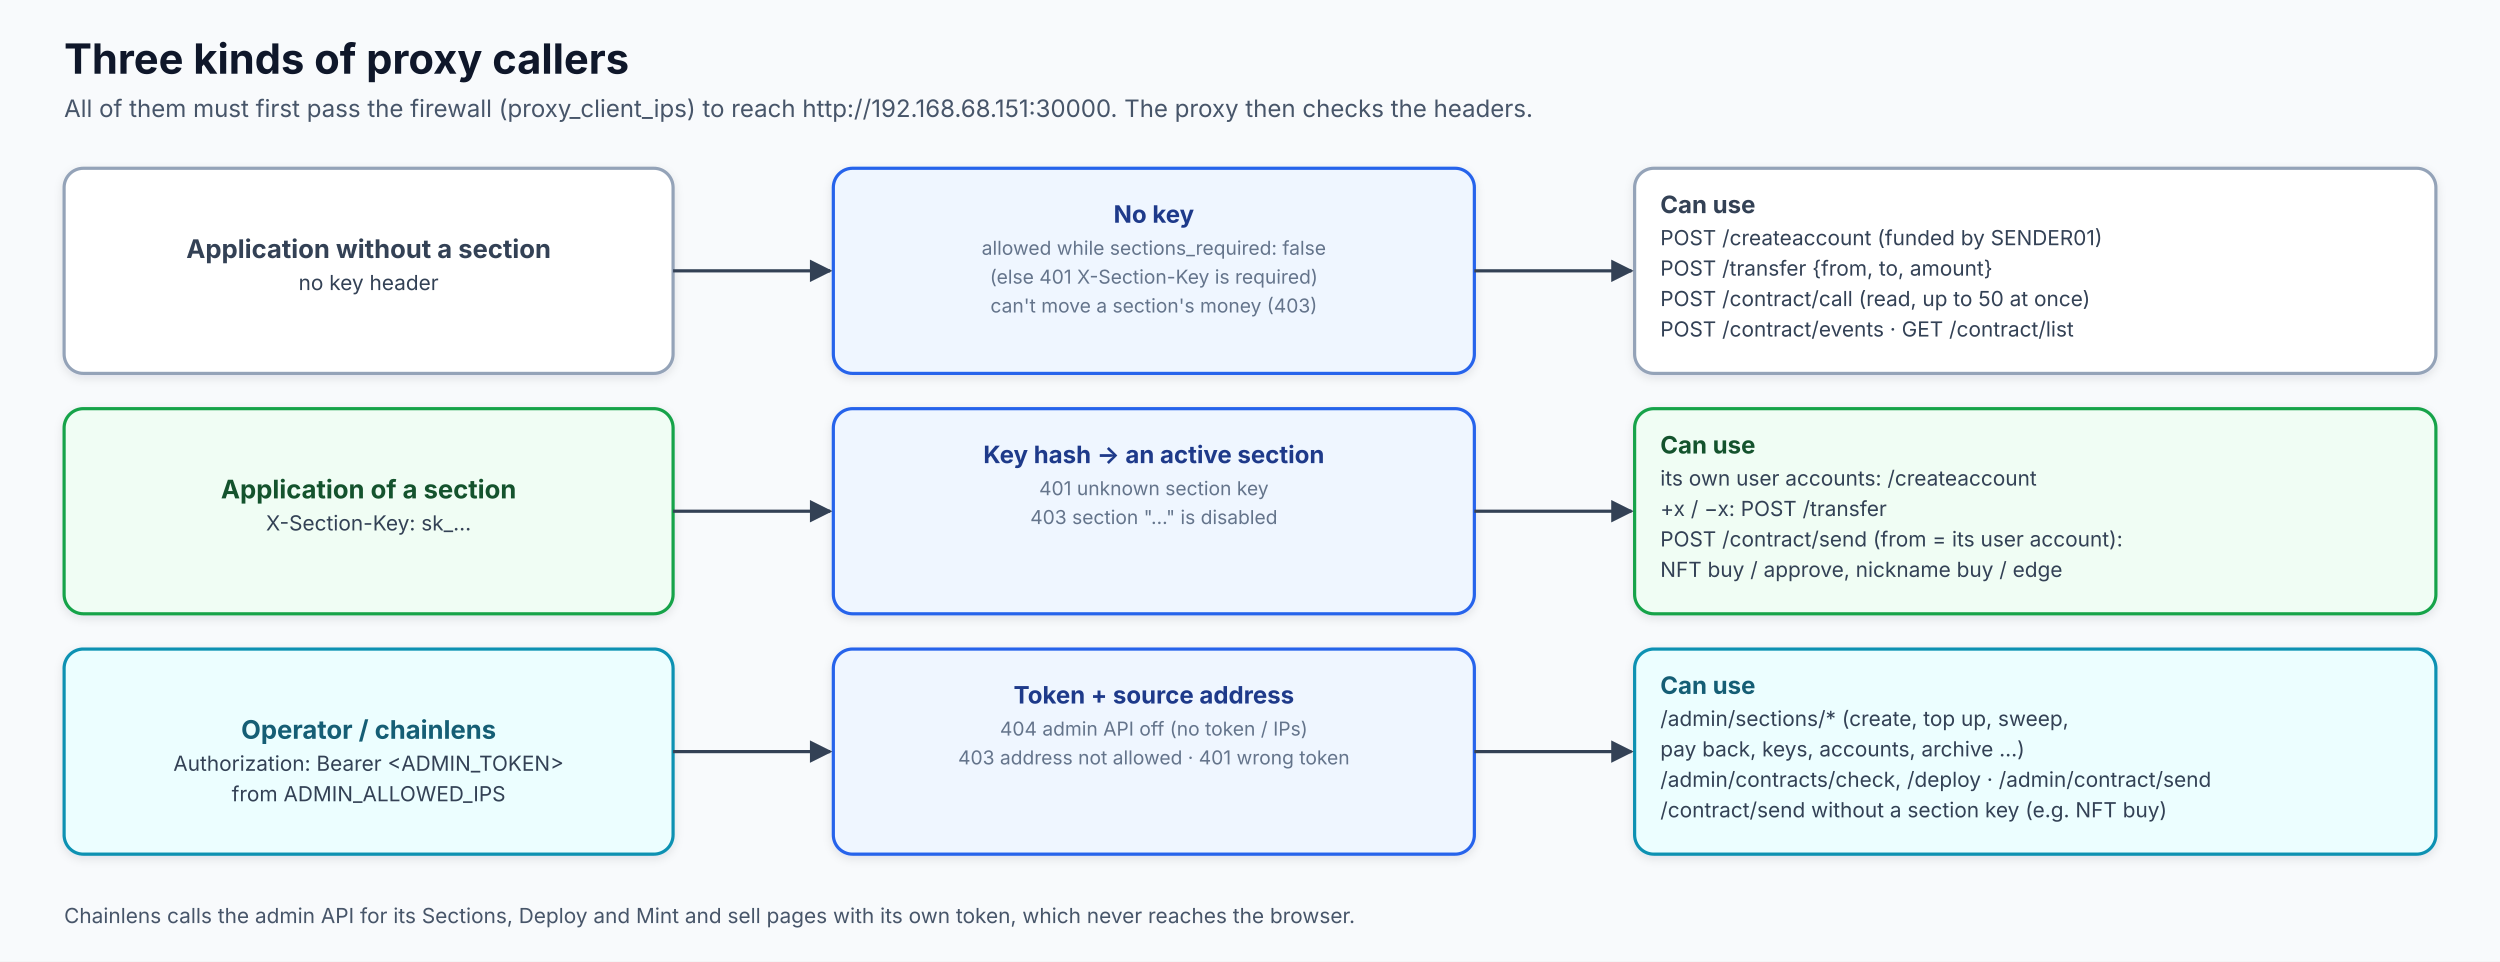
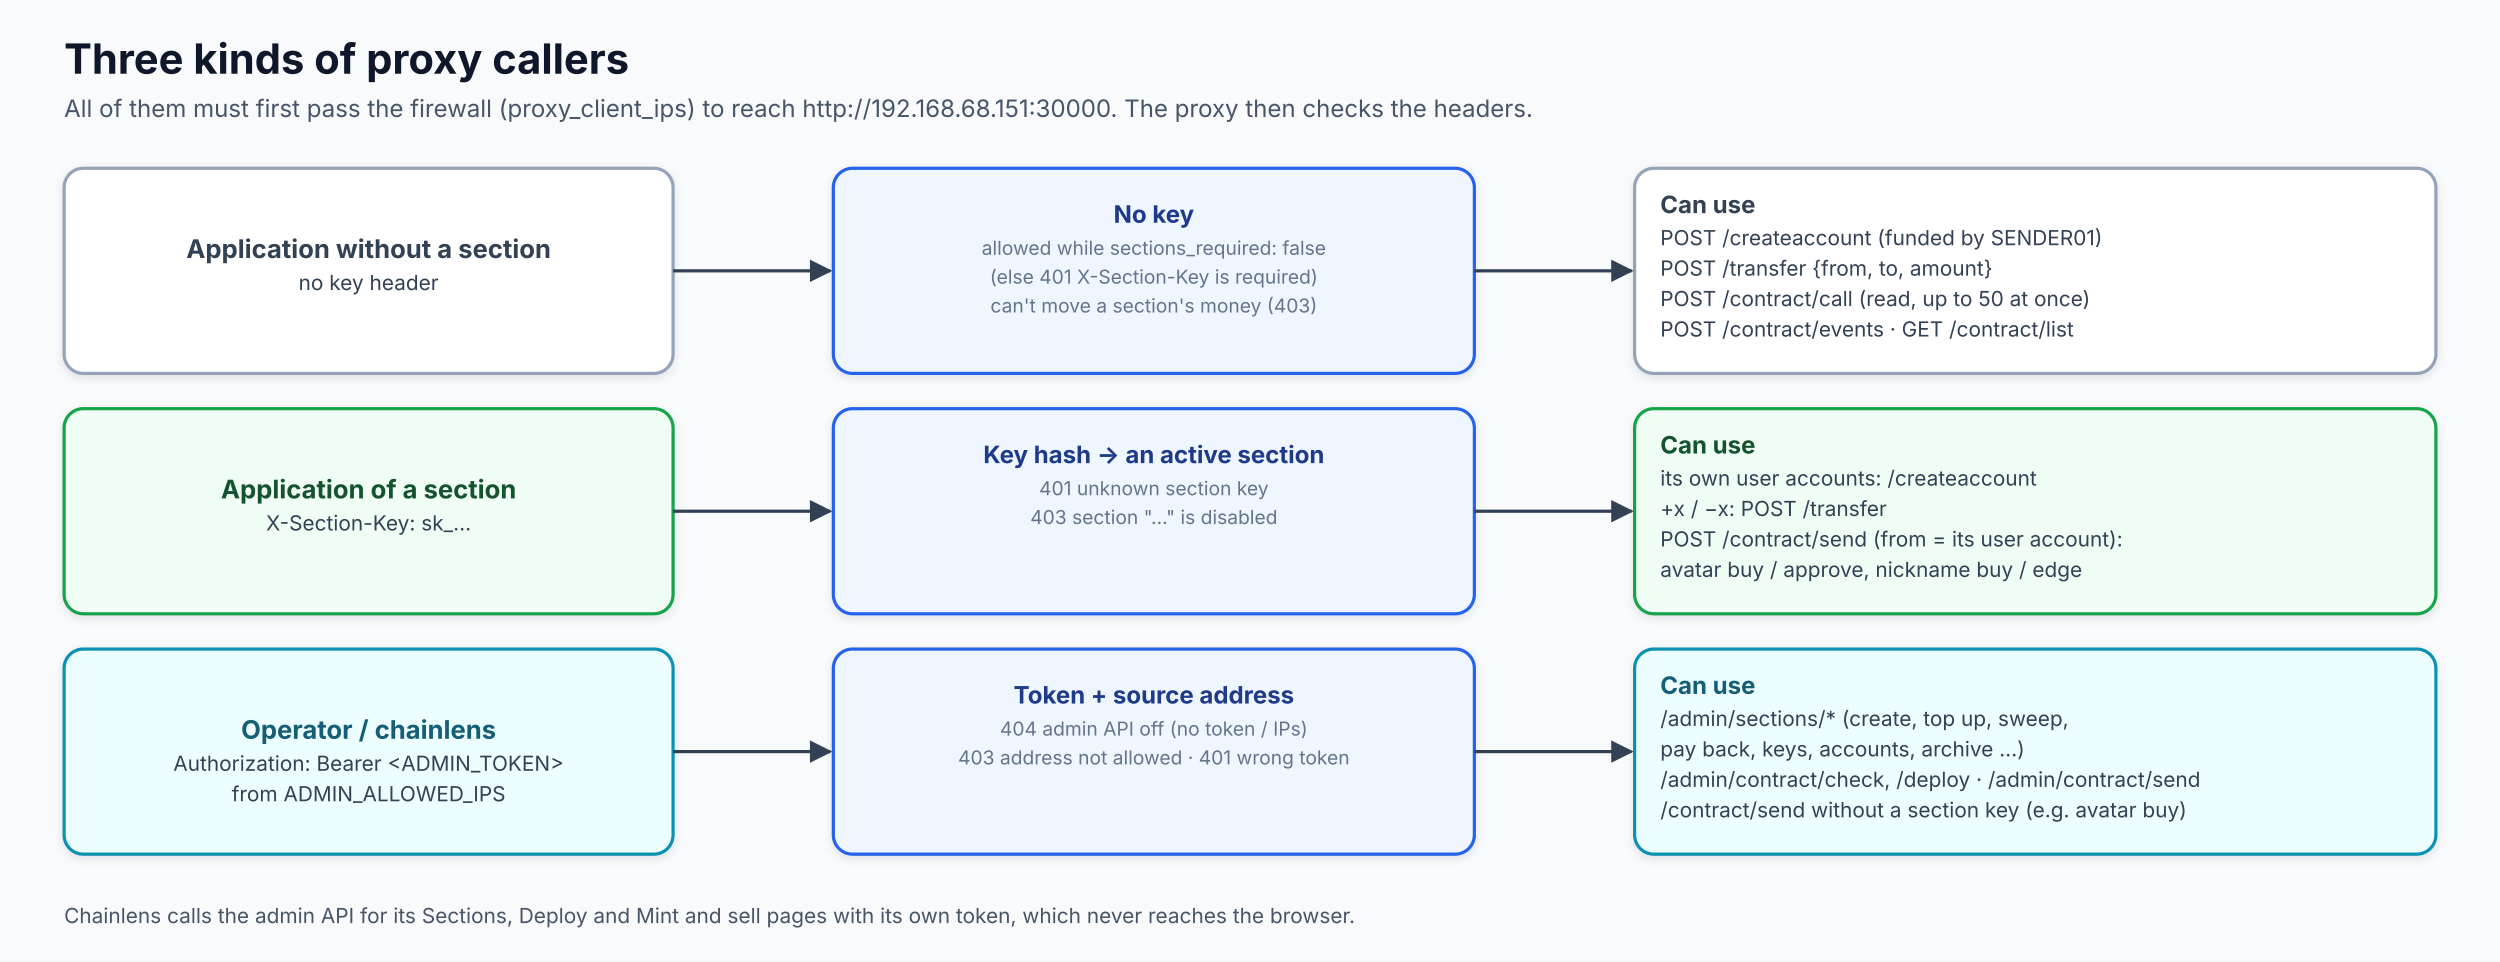
<svg xmlns="http://www.w3.org/2000/svg" width="1560" height="600" viewBox="0 0 1560 600" font-family="Inter, 'Segoe UI', Helvetica, Arial, sans-serif">
  <defs>
    <marker id="a" viewBox="0 0 10 10" refX="9" refY="5" markerWidth="7" markerHeight="7" orient="auto-start-reverse">
      <path d="M0,0 L10,5 L0,10 z" fill="#334155" />
    </marker>
    <marker id="aG" viewBox="0 0 10 10" refX="9" refY="5" markerWidth="7" markerHeight="7" orient="auto-start-reverse">
      <path d="M0,0 L10,5 L0,10 z" fill="#16a34a" />
    </marker>
    <marker id="aB" viewBox="0 0 10 10" refX="9" refY="5" markerWidth="7" markerHeight="7" orient="auto-start-reverse">
      <path d="M0,0 L10,5 L0,10 z" fill="#2563eb" />
    </marker>
    <marker id="aP" viewBox="0 0 10 10" refX="9" refY="5" markerWidth="7" markerHeight="7" orient="auto-start-reverse">
      <path d="M0,0 L10,5 L0,10 z" fill="#7c3aed" />
    </marker>
    <marker id="aC" viewBox="0 0 10 10" refX="9" refY="5" markerWidth="7" markerHeight="7" orient="auto-start-reverse">
      <path d="M0,0 L10,5 L0,10 z" fill="#0891b2" />
    </marker>
    <marker id="aM" viewBox="0 0 10 10" refX="9" refY="5" markerWidth="7" markerHeight="7" orient="auto-start-reverse">
      <path d="M0,0 L10,5 L0,10 z" fill="#059669" />
    </marker>
    <marker id="aR" viewBox="0 0 10 10" refX="9" refY="5" markerWidth="7" markerHeight="7" orient="auto-start-reverse">
      <path d="M0,0 L10,5 L0,10 z" fill="#e11d48" />
    </marker>
    <marker id="aO" viewBox="0 0 10 10" refX="9" refY="5" markerWidth="7" markerHeight="7" orient="auto-start-reverse">
      <path d="M0,0 L10,5 L0,10 z" fill="#f59e0b" />
    </marker>
    <filter id="sh" x="-5%" y="-5%" width="110%" height="115%">
      <feDropShadow dx="0" dy="2" stdDeviation="3" flood-color="#0f172a" flood-opacity="0.10" />
    </filter>
  </defs>
  <rect width="1560" height="600" fill="#f8fafc" />
  <text x="40" y="46" font-size="26" fill="#0f172a" font-weight="700">Three kinds of proxy callers</text>
  <text x="40" y="73" font-size="15" fill="#475569">All of them must first pass the firewall (proxy_client_ips) to reach http://192.168.68.151:30000. The proxy then checks the headers.</text>
  <rect x="40" y="105" width="380" height="128" rx="12" fill="#ffffff" stroke="#94a3b8" stroke-width="2" filter="url(#sh)" />
  <text x="230.0" y="161" font-size="16" fill="#334155" font-weight="700" text-anchor="middle">Application without a section</text>
  <text x="230.0" y="181" font-size="13" fill="#334155" font-weight="400" text-anchor="middle">no key header</text>
  <rect x="520" y="105" width="400" height="128" rx="12" fill="#eff6ff" stroke="#2563eb" stroke-width="2" filter="url(#sh)" />
  <text x="720.0" y="139" font-size="15" fill="#1e3a8a" font-weight="700" text-anchor="middle">No key</text>
  <text x="720.0" y="159" font-size="12" fill="#64748b" font-weight="400" text-anchor="middle">allowed while sections_required: false</text>
  <text x="720.0" y="177" font-size="12" fill="#64748b" font-weight="400" text-anchor="middle">(else 401 X-Section-Key is required)</text>
  <text x="720.0" y="195" font-size="12" fill="#64748b" font-weight="400" text-anchor="middle">can't move a section's money (403)</text>
  <rect x="1020" y="105" width="500" height="128" rx="12" fill="#ffffff" stroke="#94a3b8" stroke-width="2" filter="url(#sh)" />
  <text x="1036" y="133" font-size="15" fill="#334155" font-weight="700" text-anchor="start">Can use</text>
  <text x="1036" y="153" font-size="13" fill="#334155" font-weight="400" text-anchor="start">POST /createaccount (funded by SENDER01)</text>
  <text x="1036" y="172" font-size="13" fill="#334155" font-weight="400" text-anchor="start">POST /transfer {from, to, amount}</text>
  <text x="1036" y="191" font-size="13" fill="#334155" font-weight="400" text-anchor="start">POST /contract/call (read, up to 50 at once)</text>
  <text x="1036" y="210" font-size="13" fill="#334155" font-weight="400" text-anchor="start">POST /contract/events · GET /contract/list</text>
  <path d="M420,169.0 L518,169.0" fill="none" stroke="#334155" stroke-width="2" marker-end="url(#a)" />
  <path d="M920,169.0 L1018,169.0" fill="none" stroke="#334155" stroke-width="2" marker-end="url(#a)" />
  <rect x="40" y="255" width="380" height="128" rx="12" fill="#f0fdf4" stroke="#16a34a" stroke-width="2" filter="url(#sh)" />
  <text x="230.0" y="311" font-size="16" fill="#14532d" font-weight="700" text-anchor="middle">Application of a section</text>
  <text x="230.0" y="331" font-size="13" fill="#334155" font-weight="400" text-anchor="middle">X-Section-Key: sk_…</text>
  <rect x="520" y="255" width="400" height="128" rx="12" fill="#eff6ff" stroke="#2563eb" stroke-width="2" filter="url(#sh)" />
  <text x="720.0" y="289" font-size="15" fill="#1e3a8a" font-weight="700" text-anchor="middle">Key hash → an active section</text>
  <text x="720.0" y="309" font-size="12" fill="#64748b" font-weight="400" text-anchor="middle">401 unknown section key</text>
  <text x="720.0" y="327" font-size="12" fill="#64748b" font-weight="400" text-anchor="middle">403 section "…" is disabled</text>
  <rect x="1020" y="255" width="500" height="128" rx="12" fill="#f0fdf4" stroke="#16a34a" stroke-width="2" filter="url(#sh)" />
  <text x="1036" y="283" font-size="15" fill="#14532d" font-weight="700" text-anchor="start">Can use</text>
  <text x="1036" y="303" font-size="13" fill="#334155" font-weight="400" text-anchor="start">its own user accounts: /createaccount</text>
  <text x="1036" y="322" font-size="13" fill="#334155" font-weight="400" text-anchor="start">+x / −x: POST /transfer</text>
  <text x="1036" y="341" font-size="13" fill="#334155" font-weight="400" text-anchor="start">POST /contract/send (from = its user account):</text>
-   <text x="1036" y="360" font-size="13" fill="#334155" font-weight="400" text-anchor="start">NFT buy / approve, nickname buy / edge</text>
+   <text x="1036" y="360" font-size="13" fill="#334155" font-weight="400" text-anchor="start">avatar buy / approve, nickname buy / edge</text>
  <path d="M420,319.0 L518,319.0" fill="none" stroke="#334155" stroke-width="2" marker-end="url(#a)" />
  <path d="M920,319.0 L1018,319.0" fill="none" stroke="#334155" stroke-width="2" marker-end="url(#a)" />
  <rect x="40" y="405" width="380" height="128" rx="12" fill="#ecfeff" stroke="#0891b2" stroke-width="2" filter="url(#sh)" />
  <text x="230.0" y="461" font-size="16" fill="#155e75" font-weight="700" text-anchor="middle">Operator / chainlens</text>
  <text x="230.0" y="481" font-size="13" fill="#334155" font-weight="400" text-anchor="middle">Authorization: Bearer &lt;ADMIN_TOKEN&gt;</text>
  <text x="230.0" y="500" font-size="13" fill="#334155" font-weight="400" text-anchor="middle">from ADMIN_ALLOWED_IPS</text>
  <rect x="520" y="405" width="400" height="128" rx="12" fill="#eff6ff" stroke="#2563eb" stroke-width="2" filter="url(#sh)" />
  <text x="720.0" y="439" font-size="15" fill="#1e3a8a" font-weight="700" text-anchor="middle">Token + source address</text>
  <text x="720.0" y="459" font-size="12" fill="#64748b" font-weight="400" text-anchor="middle">404 admin API off (no token / IPs)</text>
  <text x="720.0" y="477" font-size="12" fill="#64748b" font-weight="400" text-anchor="middle">403 address not allowed · 401 wrong token</text>
  <rect x="1020" y="405" width="500" height="128" rx="12" fill="#ecfeff" stroke="#0891b2" stroke-width="2" filter="url(#sh)" />
  <text x="1036" y="433" font-size="15" fill="#155e75" font-weight="700" text-anchor="start">Can use</text>
  <text x="1036" y="453" font-size="13" fill="#334155" font-weight="400" text-anchor="start">/admin/sections/* (create, top up, sweep,</text>
  <text x="1036" y="472" font-size="13" fill="#334155" font-weight="400" text-anchor="start">pay back, keys, accounts, archive …)</text>
-   <text x="1036" y="491" font-size="13" fill="#334155" font-weight="400" text-anchor="start">/admin/contracts/check, /deploy · /admin/contract/send</text>
-   <text x="1036" y="510" font-size="13" fill="#334155" font-weight="400" text-anchor="start">/contract/send without a section key (e.g. NFT buy)</text>
+   <text x="1036" y="491" font-size="13" fill="#334155" font-weight="400" text-anchor="start">/admin/contract/check, /deploy · /admin/contract/send</text>
+   <text x="1036" y="510" font-size="13" fill="#334155" font-weight="400" text-anchor="start">/contract/send without a section key (e.g. avatar buy)</text>
  <path d="M420,469.0 L518,469.0" fill="none" stroke="#334155" stroke-width="2" marker-end="url(#a)" />
  <path d="M920,469.0 L1018,469.0" fill="none" stroke="#334155" stroke-width="2" marker-end="url(#a)" />
  <text x="40" y="576" font-size="13" fill="#475569" font-weight="400" text-anchor="start">Chainlens calls the admin API for its Sections, Deploy and Mint and sell pages with its own token, which never reaches the browser.</text>
</svg>
